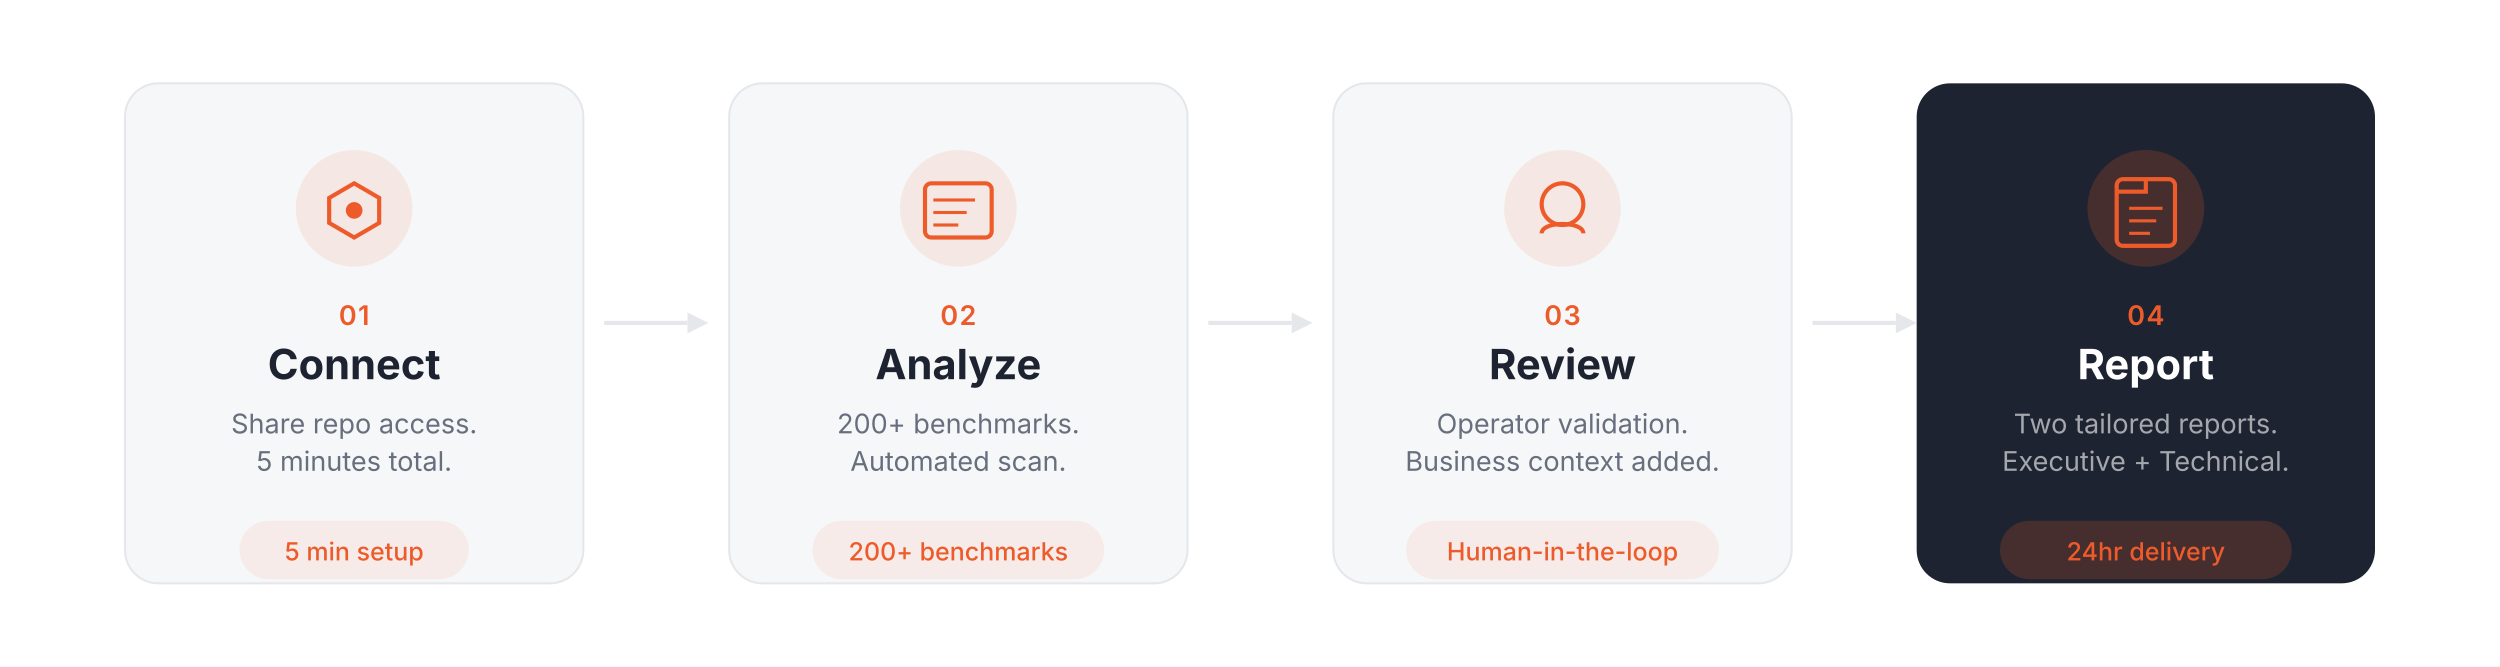
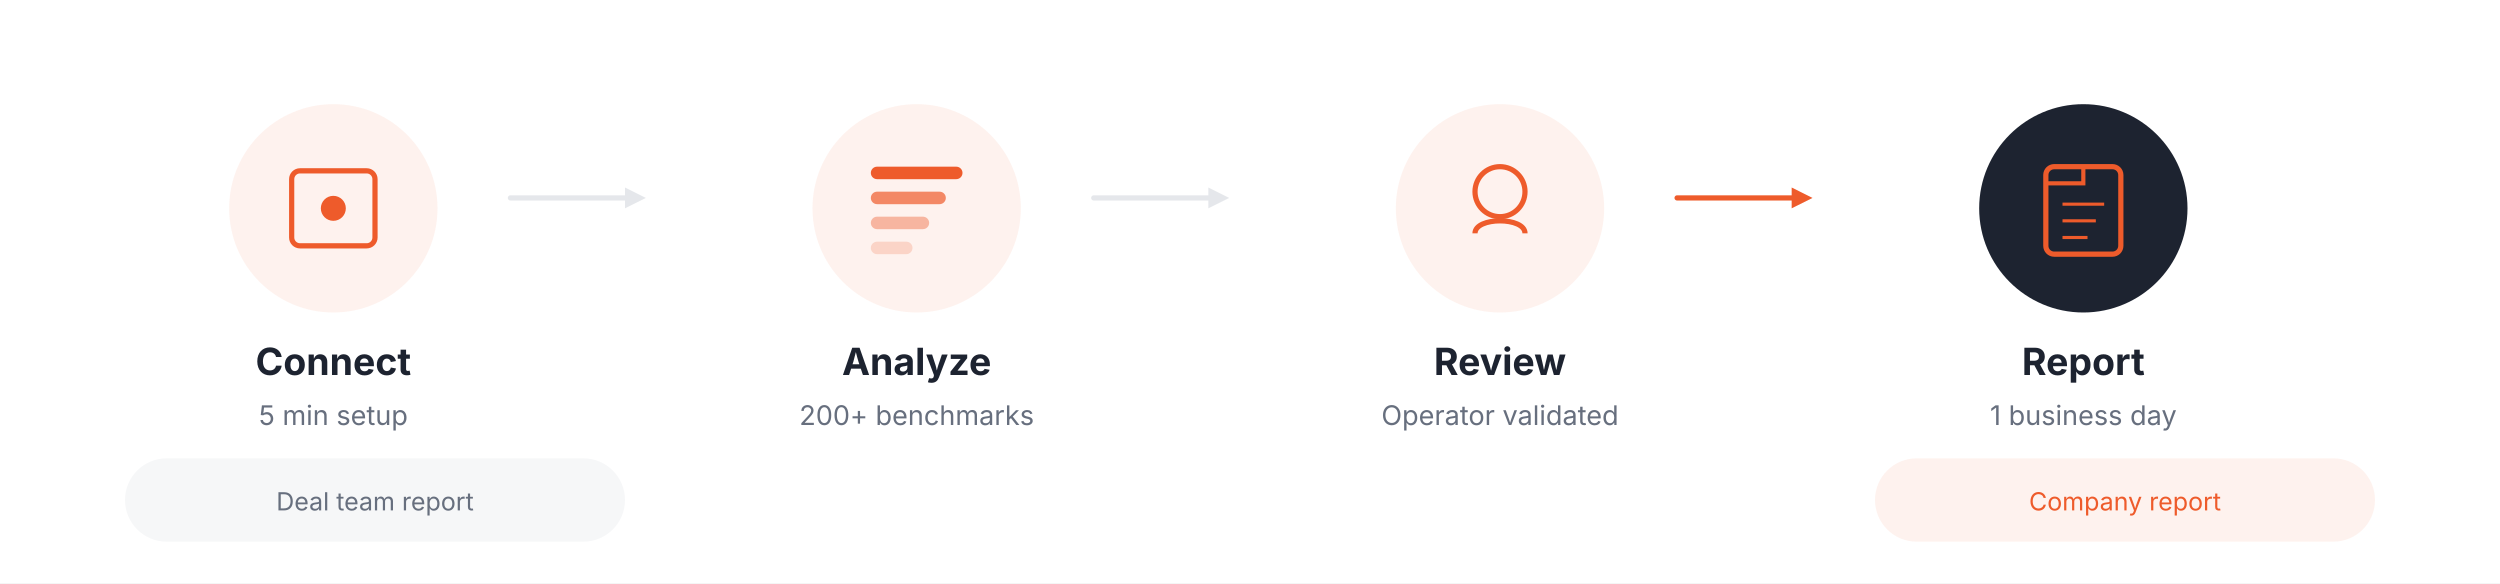
- <svg xmlns="http://www.w3.org/2000/svg" viewBox="0 0 1200 320" font-family="Inter, sans-serif">
-   <rect width="1200" height="320" fill="#FFFFFF" />
-   <g transform="translate(60, 40)">
-     <rect width="220" height="240" rx="16" fill="#F6F7F8" stroke="#E5E7EB" stroke-width="1" />
-     <circle cx="110" cy="60" r="28" fill="rgba(238, 91, 43, 0.1)" />
-     <path d="M98 55 L110 48 L122 55 L122 67 L110 74 L98 67Z" fill="none" stroke="#EE5B2B" stroke-width="2" />
-     <circle cx="110" cy="61" r="4" fill="#EE5B2B" />
-     <text x="110" y="116" text-anchor="middle" fill="#EE5B2B" font-size="13" font-weight="600" letter-spacing="0.05em">01</text>
-     <text x="110" y="142" text-anchor="middle" fill="#1D2330" font-size="20" font-weight="700">Connect</text>
-     <text x="110" y="168" text-anchor="middle" fill="#676F7E" font-size="13">Share repo access.</text>
-     <text x="110" y="186" text-anchor="middle" fill="#676F7E" font-size="13">5 minutes total.</text>
-     <rect x="55" y="210" width="110" height="28" rx="14" fill="rgba(238, 91, 43, 0.08)" />
-     <text x="110" y="229" text-anchor="middle" fill="#EE5B2B" font-size="12" font-weight="500">5 min setup</text>
+ <svg xmlns="http://www.w3.org/2000/svg" viewBox="0 0 1200 280" font-family="Inter, sans-serif">
+   <rect width="1200" height="280" fill="#FFFFFF" />
+   <g transform="translate(60, 30)">
+     <circle cx="100" cy="70" r="50" fill="rgba(238, 91, 43, 0.08)" />
+     <rect x="80" y="52" width="40" height="36" rx="4" fill="none" stroke="#EE5B2B" stroke-width="2.5" />
+     <circle cx="100" cy="70" r="6" fill="#EE5B2B" />
+     <text x="100" y="150" text-anchor="middle" fill="#1D2330" font-size="18" font-weight="700">Connect</text>
+     <text x="100" y="174" text-anchor="middle" fill="#676F7E" font-size="13">5 min setup</text>
  </g>
-   <g transform="translate(290, 155)">
-     <line x1="0" y1="0" x2="40" y2="0" stroke="#E5E7EB" stroke-width="2" />
-     <polygon points="40,-5 50,0 40,5" fill="#E5E7EB" />
+   <g transform="translate(245, 95)">
+     <line x1="0" y1="0" x2="60" y2="0" stroke="#E5E7EB" stroke-width="2.5" stroke-linecap="round" />
+     <polygon points="55,-5 65,0 55,5" fill="#E5E7EB" />
  </g>
-   <g transform="translate(350, 40)">
-     <rect width="220" height="240" rx="16" fill="#F6F7F8" stroke="#E5E7EB" stroke-width="1" />
-     <circle cx="110" cy="60" r="28" fill="rgba(238, 91, 43, 0.1)" />
-     <rect x="94" y="48" width="32" height="26" rx="3" fill="none" stroke="#EE5B2B" stroke-width="2" />
-     <line x1="98" y1="56" x2="118" y2="56" stroke="#EE5B2B" stroke-width="1.5" />
-     <line x1="98" y1="62" x2="114" y2="62" stroke="#EE5B2B" stroke-width="1.5" />
-     <line x1="98" y1="68" x2="110" y2="68" stroke="#EE5B2B" stroke-width="1.5" />
-     <text x="110" y="116" text-anchor="middle" fill="#EE5B2B" font-size="13" font-weight="600" letter-spacing="0.05em">02</text>
-     <text x="110" y="142" text-anchor="middle" fill="#1D2330" font-size="20" font-weight="700">Analyze</text>
-     <text x="110" y="168" text-anchor="middle" fill="#676F7E" font-size="13">200+ benchmarks.</text>
-     <text x="110" y="186" text-anchor="middle" fill="#676F7E" font-size="13">Automated scan.</text>
-     <rect x="40" y="210" width="140" height="28" rx="14" fill="rgba(238, 91, 43, 0.08)" />
-     <text x="110" y="229" text-anchor="middle" fill="#EE5B2B" font-size="12" font-weight="500">200+ benchmarks</text>
+   <g transform="translate(340, 30)">
+     <circle cx="100" cy="70" r="50" fill="rgba(238, 91, 43, 0.08)" />
+     <rect x="78" y="50" width="44" height="6" rx="3" fill="#EE5B2B" />
+     <rect x="78" y="62" width="36" height="6" rx="3" fill="#EE5B2B" opacity="0.7" />
+     <rect x="78" y="74" width="28" height="6" rx="3" fill="#EE5B2B" opacity="0.4" />
+     <rect x="78" y="86" width="20" height="6" rx="3" fill="#EE5B2B" opacity="0.2" />
+     <text x="100" y="150" text-anchor="middle" fill="#1D2330" font-size="18" font-weight="700">Analyze</text>
+     <text x="100" y="174" text-anchor="middle" fill="#676F7E" font-size="13">200+ benchmarks</text>
  </g>
-   <g transform="translate(580, 155)">
-     <line x1="0" y1="0" x2="40" y2="0" stroke="#E5E7EB" stroke-width="2" />
-     <polygon points="40,-5 50,0 40,5" fill="#E5E7EB" />
+   <g transform="translate(525, 95)">
+     <line x1="0" y1="0" x2="60" y2="0" stroke="#E5E7EB" stroke-width="2.5" stroke-linecap="round" />
+     <polygon points="55,-5 65,0 55,5" fill="#E5E7EB" />
  </g>
-   <g transform="translate(640, 40)">
-     <rect width="220" height="240" rx="16" fill="#F6F7F8" stroke="#E5E7EB" stroke-width="1" />
-     <circle cx="110" cy="60" r="28" fill="rgba(238, 91, 43, 0.1)" />
-     <circle cx="110" cy="58" r="10" fill="none" stroke="#EE5B2B" stroke-width="2" />
-     <path d="M100 72 C100 66, 120 66, 120 72" fill="none" stroke="#EE5B2B" stroke-width="2" />
-     <text x="110" y="116" text-anchor="middle" fill="#EE5B2B" font-size="13" font-weight="600" letter-spacing="0.05em">03</text>
-     <text x="110" y="142" text-anchor="middle" fill="#1D2330" font-size="20" font-weight="700">Review</text>
-     <text x="110" y="168" text-anchor="middle" fill="#676F7E" font-size="13">Operator validation.</text>
-     <text x="110" y="186" text-anchor="middle" fill="#676F7E" font-size="13">Business context added.</text>
-     <rect x="35" y="210" width="150" height="28" rx="14" fill="rgba(238, 91, 43, 0.08)" />
-     <text x="110" y="229" text-anchor="middle" fill="#EE5B2B" font-size="12" font-weight="500">Human-in-the-loop</text>
+   <g transform="translate(620, 30)">
+     <circle cx="100" cy="70" r="50" fill="rgba(238, 91, 43, 0.08)" />
+     <circle cx="100" cy="62" r="12" fill="none" stroke="#EE5B2B" stroke-width="2.5" />
+     <path d="M88 82 C88 74, 112 74, 112 82" fill="none" stroke="#EE5B2B" stroke-width="2.5" />
+     <text x="100" y="150" text-anchor="middle" fill="#1D2330" font-size="18" font-weight="700">Review</text>
+     <text x="100" y="174" text-anchor="middle" fill="#676F7E" font-size="13">Operator validated</text>
  </g>
-   <g transform="translate(870, 155)">
-     <line x1="0" y1="0" x2="40" y2="0" stroke="#E5E7EB" stroke-width="2" />
-     <polygon points="40,-5 50,0 40,5" fill="#E5E7EB" />
+   <g transform="translate(805, 95)">
+     <line x1="0" y1="0" x2="60" y2="0" stroke="#EE5B2B" stroke-width="2.5" stroke-linecap="round" />
+     <polygon points="55,-5 65,0 55,5" fill="#EE5B2B" />
  </g>
-   <g transform="translate(920, 40)">
-     <rect width="220" height="240" rx="16" fill="#1D2330" stroke="none" />
-     <circle cx="110" cy="60" r="28" fill="rgba(238, 91, 43, 0.2)" />
-     <rect x="96" y="46" width="28" height="32" rx="3" fill="none" stroke="#EE5B2B" stroke-width="2" />
-     <polyline points="96,52 110,52 110,46" fill="none" stroke="#EE5B2B" stroke-width="2" />
-     <line x1="102" y1="60" x2="118" y2="60" stroke="#EE5B2B" stroke-width="1.5" />
-     <line x1="102" y1="66" x2="115" y2="66" stroke="#EE5B2B" stroke-width="1.5" />
-     <line x1="102" y1="72" x2="112" y2="72" stroke="#EE5B2B" stroke-width="1.5" />
-     <text x="110" y="116" text-anchor="middle" fill="#EE5B2B" font-size="13" font-weight="600" letter-spacing="0.05em">04</text>
-     <text x="110" y="142" text-anchor="middle" fill="#FFFFFF" font-size="20" font-weight="700">Report</text>
-     <text x="110" y="168" text-anchor="middle" fill="rgba(255,255,255,0.6)" font-size="13">Two tailored reports.</text>
-     <text x="110" y="186" text-anchor="middle" fill="rgba(255,255,255,0.6)" font-size="13">Executive + Technical.</text>
-     <rect x="40" y="210" width="140" height="28" rx="14" fill="rgba(238, 91, 43, 0.2)" />
-     <text x="110" y="229" text-anchor="middle" fill="#EE5B2B" font-size="12" font-weight="500">24hr delivery</text>
+   <g transform="translate(900, 30)">
+     <circle cx="100" cy="70" r="50" fill="#1D2330" />
+     <rect x="82" y="50" width="36" height="42" rx="4" fill="none" stroke="#EE5B2B" stroke-width="2.5" />
+     <polyline points="82,58 100,58 100,50" fill="none" stroke="#EE5B2B" stroke-width="2" />
+     <line x1="90" y1="68" x2="110" y2="68" stroke="#EE5B2B" stroke-width="1.5" />
+     <line x1="90" y1="76" x2="106" y2="76" stroke="#EE5B2B" stroke-width="1.5" />
+     <line x1="90" y1="84" x2="102" y2="84" stroke="#EE5B2B" stroke-width="1.5" />
+     <text x="100" y="150" text-anchor="middle" fill="#1D2330" font-size="18" font-weight="700">Report</text>
+     <text x="100" y="174" text-anchor="middle" fill="#676F7E" font-size="13">1 business day</text>
  </g>
+   <rect x="60" y="220" width="240" height="40" rx="20" fill="#F6F7F8" />
+   <text x="180" y="245" text-anchor="middle" fill="#676F7E" font-size="12">Deal team report</text>
+   <rect x="900" y="220" width="240" height="40" rx="20" fill="rgba(238, 91, 43, 0.08)" />
+   <text x="1020" y="245" text-anchor="middle" fill="#EE5B2B" font-size="12">Company report</text>
</svg>
